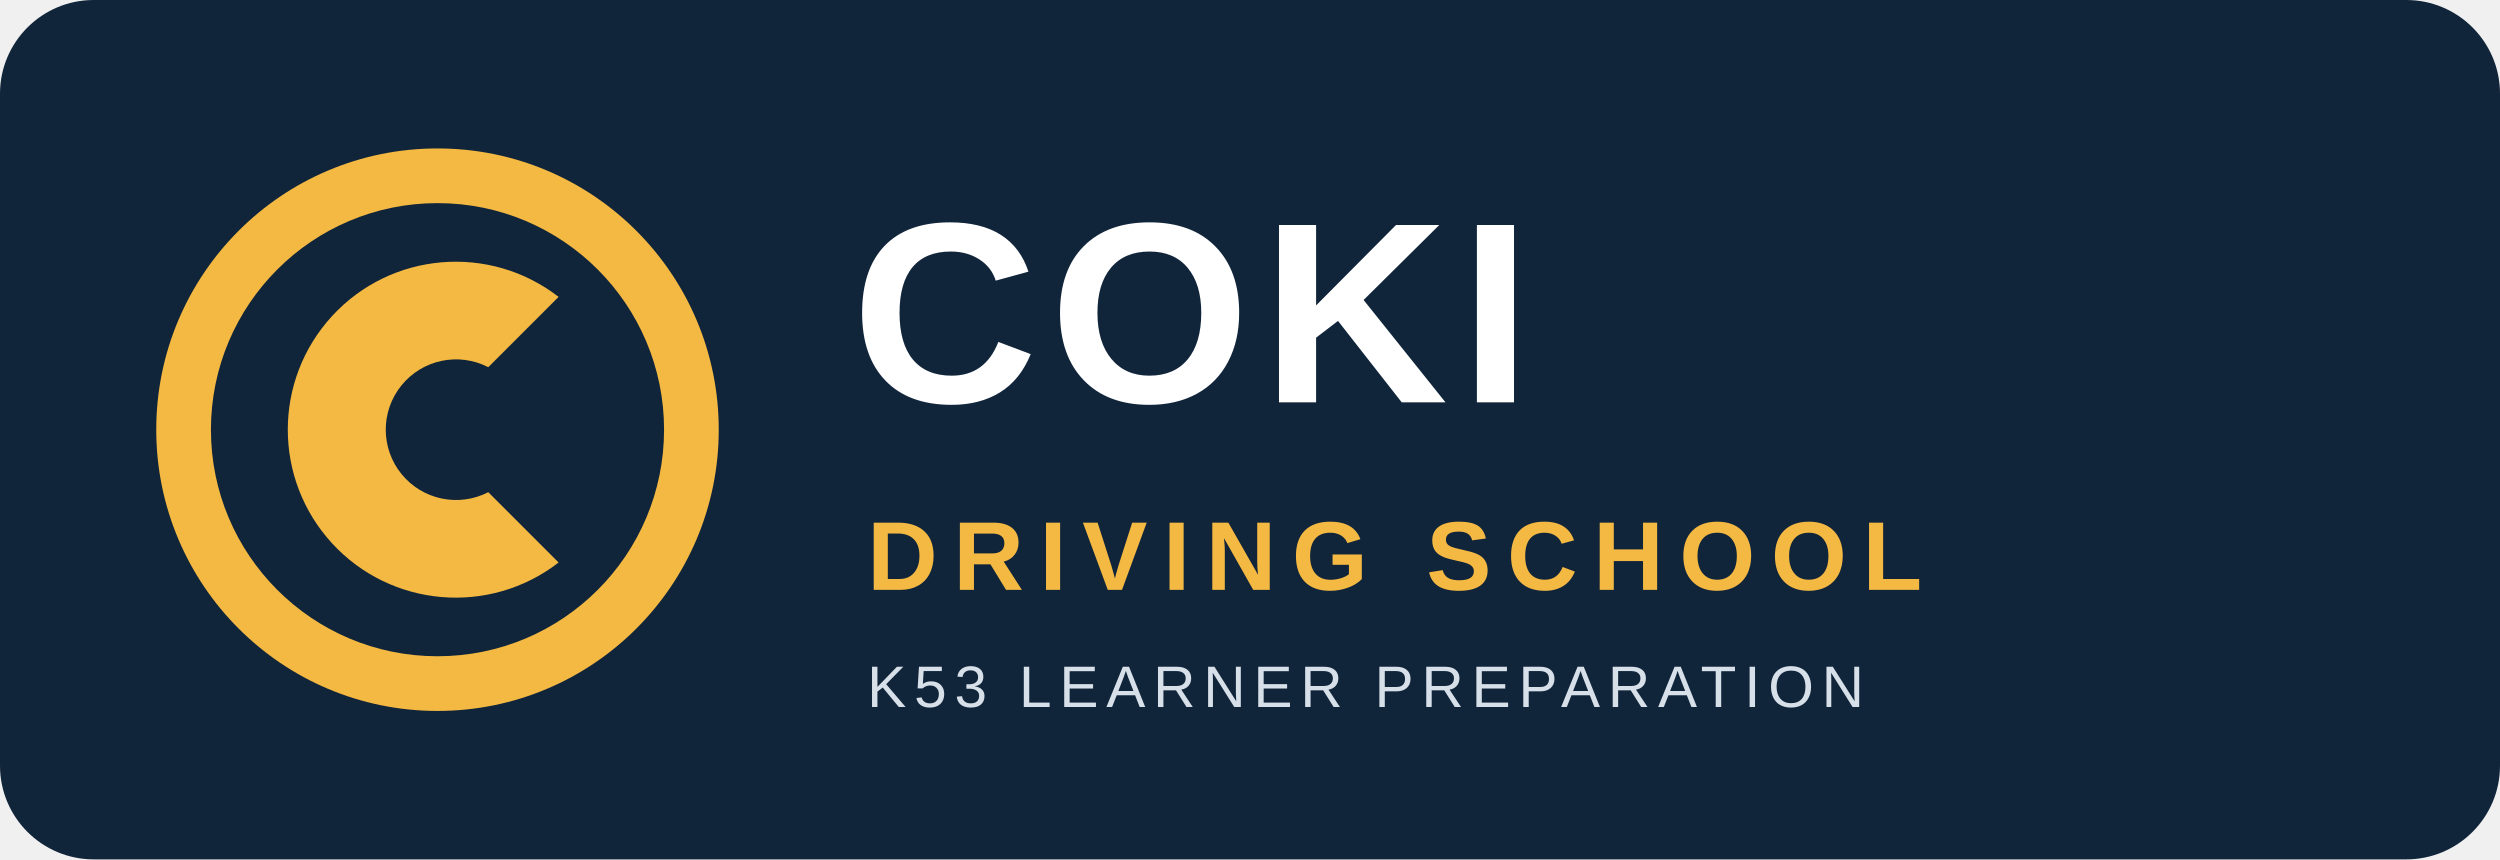
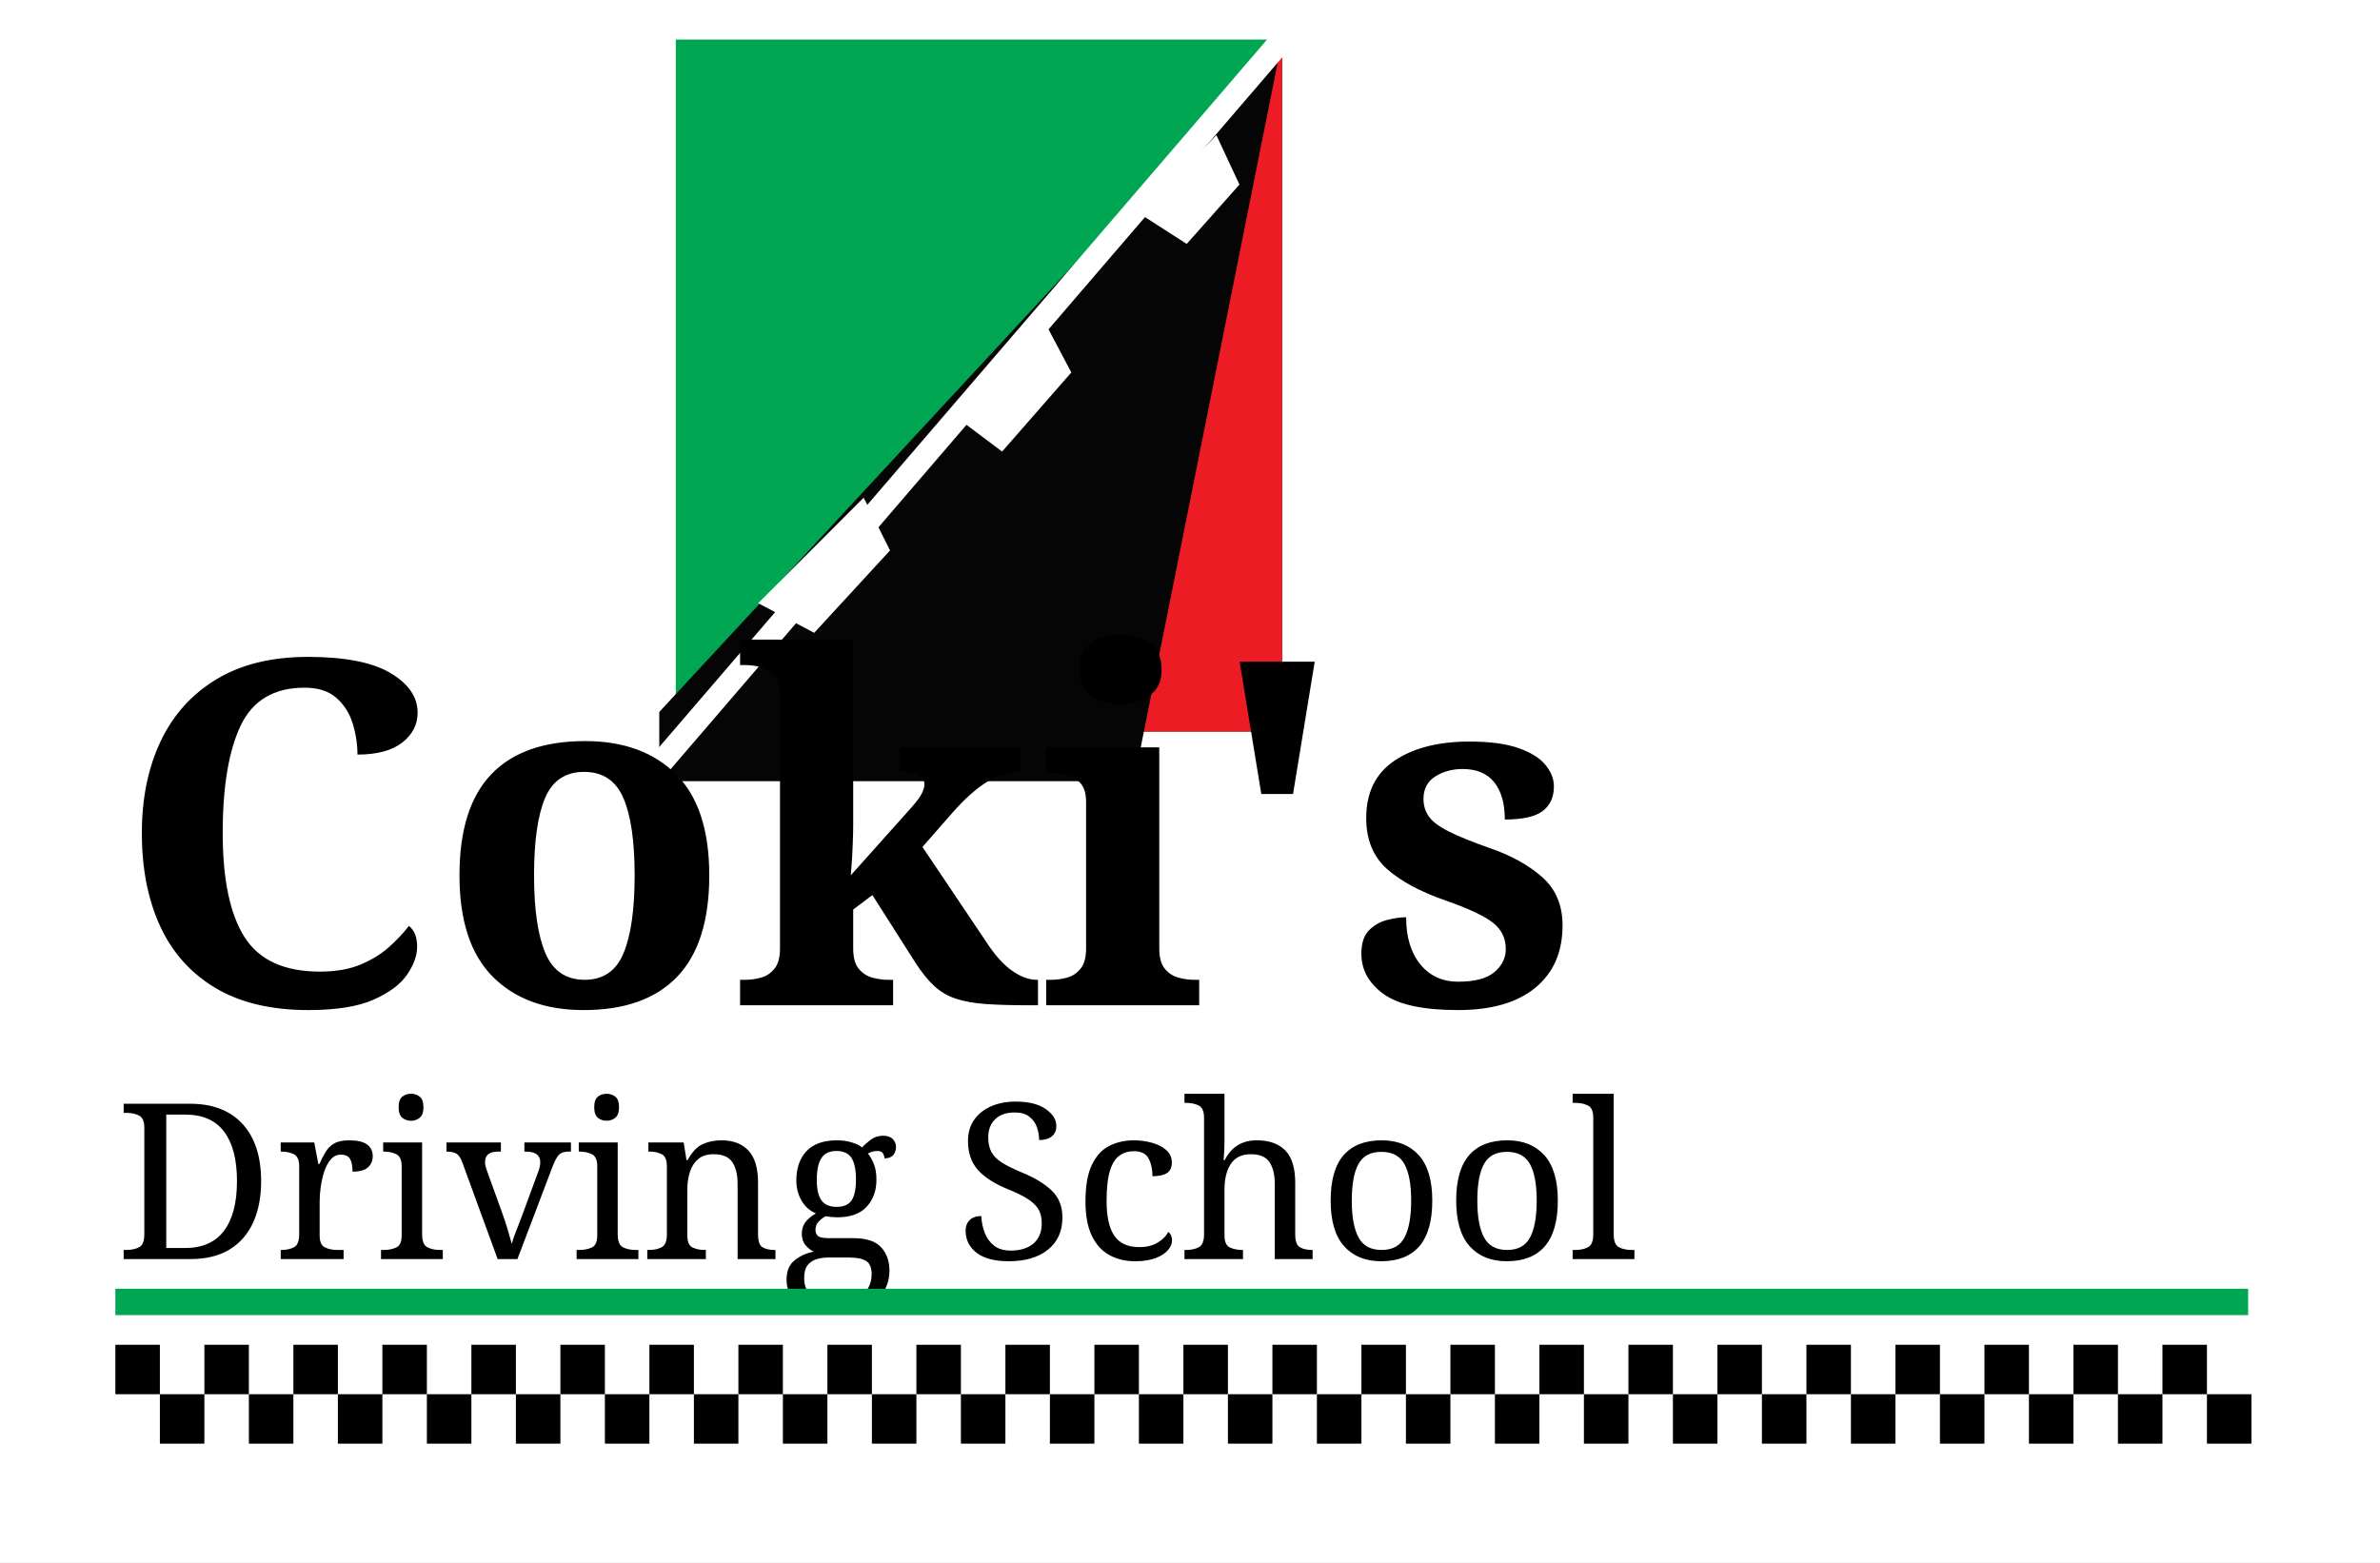
- <svg xmlns="http://www.w3.org/2000/svg" viewBox="0 0 640 220" role="img" aria-labelledby="title desc">
-   <rect width="640" height="220" rx="24" fill="#10243A" />
-   <circle cx="112" cy="110" r="72" fill="#F4B942" />
-   <circle cx="112" cy="110" r="58" fill="#10243A" />
-   <path d="M143 76a43 43 0 1 0 0 68l-18-18a18 18 0 1 1 0-32z" fill="#F4B942" />
-   <text x="218" y="103" font-family="Arial, Helvetica, sans-serif" font-size="66" font-weight="800" letter-spacing="3" fill="#FFFFFF">COKI</text>
-   <text x="222" y="151" font-family="Arial, Helvetica, sans-serif" font-size="25" font-weight="700" letter-spacing="4" fill="#F4B942">DRIVING SCHOOL</text>
-   <text x="222" y="181" font-family="Arial, Helvetica, sans-serif" font-size="15" letter-spacing="2" fill="#D7E0E9">K53 LEARNER PREPARATION</text>
+ <svg xmlns="http://www.w3.org/2000/svg" viewBox="0 0 722 474" role="img" aria-labelledby="title">
+   <rect width="722" height="474" fill="#fff" />
+   <g transform="translate(205 12)">
+     <path d="M0 0H184V210H0Z" fill="#00a651" />
+     <path d="M0 210L184 0V210Z" fill="#ed1c24" />
+     <path d="M-5 204L184 0 139 225H-5Z" fill="#050505" />
+     <path d="M25 171L57 139 65 155 42 180Z M83 113L111 84 120 101 99 125Z M141 53L164 29 171 44 155 62Z" fill="#fff" />
+     <path d="M-5 220L184 0" stroke="#fff" stroke-width="7" />
+   </g>
+   <text x="35" y="305" font-family="Georgia,serif" font-size="146" font-weight="bold" fill="#000">Coki's</text>
+   <text x="35" y="382" font-family="Georgia,serif" font-size="66" fill="#000">Driving School</text>
+   <path d="M35 395H682" stroke="#00a651" stroke-width="8" />
+   <g fill="#000">
+     <rect x="35" y="408" width="13.5" height="15" />
+     <rect x="62" y="408" width="13.5" height="15" />
+     <rect x="89" y="408" width="13.5" height="15" />
+     <rect x="116" y="408" width="13.5" height="15" />
+     <rect x="143" y="408" width="13.5" height="15" />
+     <rect x="170" y="408" width="13.5" height="15" />
+     <rect x="197" y="408" width="13.5" height="15" />
+     <rect x="224" y="408" width="13.5" height="15" />
+     <rect x="251" y="408" width="13.5" height="15" />
+     <rect x="278" y="408" width="13.5" height="15" />
+     <rect x="305" y="408" width="13.5" height="15" />
+     <rect x="332" y="408" width="13.5" height="15" />
+     <rect x="359" y="408" width="13.5" height="15" />
+     <rect x="386" y="408" width="13.5" height="15" />
+     <rect x="413" y="408" width="13.5" height="15" />
+     <rect x="440" y="408" width="13.5" height="15" />
+     <rect x="467" y="408" width="13.5" height="15" />
+     <rect x="494" y="408" width="13.5" height="15" />
+     <rect x="521" y="408" width="13.5" height="15" />
+     <rect x="548" y="408" width="13.5" height="15" />
+     <rect x="575" y="408" width="13.5" height="15" />
+     <rect x="602" y="408" width="13.5" height="15" />
+     <rect x="629" y="408" width="13.5" height="15" />
+     <rect x="656" y="408" width="13.5" height="15" />
+     <rect x="48.5" y="423" width="13.5" height="15" />
+     <rect x="75.5" y="423" width="13.5" height="15" />
+     <rect x="102.5" y="423" width="13.5" height="15" />
+     <rect x="129.5" y="423" width="13.5" height="15" />
+     <rect x="156.5" y="423" width="13.5" height="15" />
+     <rect x="183.5" y="423" width="13.5" height="15" />
+     <rect x="210.5" y="423" width="13.5" height="15" />
+     <rect x="237.5" y="423" width="13.5" height="15" />
+     <rect x="264.5" y="423" width="13.5" height="15" />
+     <rect x="291.5" y="423" width="13.5" height="15" />
+     <rect x="318.5" y="423" width="13.5" height="15" />
+     <rect x="345.5" y="423" width="13.5" height="15" />
+     <rect x="372.5" y="423" width="13.5" height="15" />
+     <rect x="399.5" y="423" width="13.5" height="15" />
+     <rect x="426.5" y="423" width="13.5" height="15" />
+     <rect x="453.5" y="423" width="13.5" height="15" />
+     <rect x="480.5" y="423" width="13.5" height="15" />
+     <rect x="507.5" y="423" width="13.5" height="15" />
+     <rect x="534.5" y="423" width="13.5" height="15" />
+     <rect x="561.5" y="423" width="13.5" height="15" />
+     <rect x="588.5" y="423" width="13.5" height="15" />
+     <rect x="615.5" y="423" width="13.5" height="15" />
+     <rect x="642.5" y="423" width="13.5" height="15" />
+     <rect x="669.5" y="423" width="13.5" height="15" />
+   </g>
</svg>
